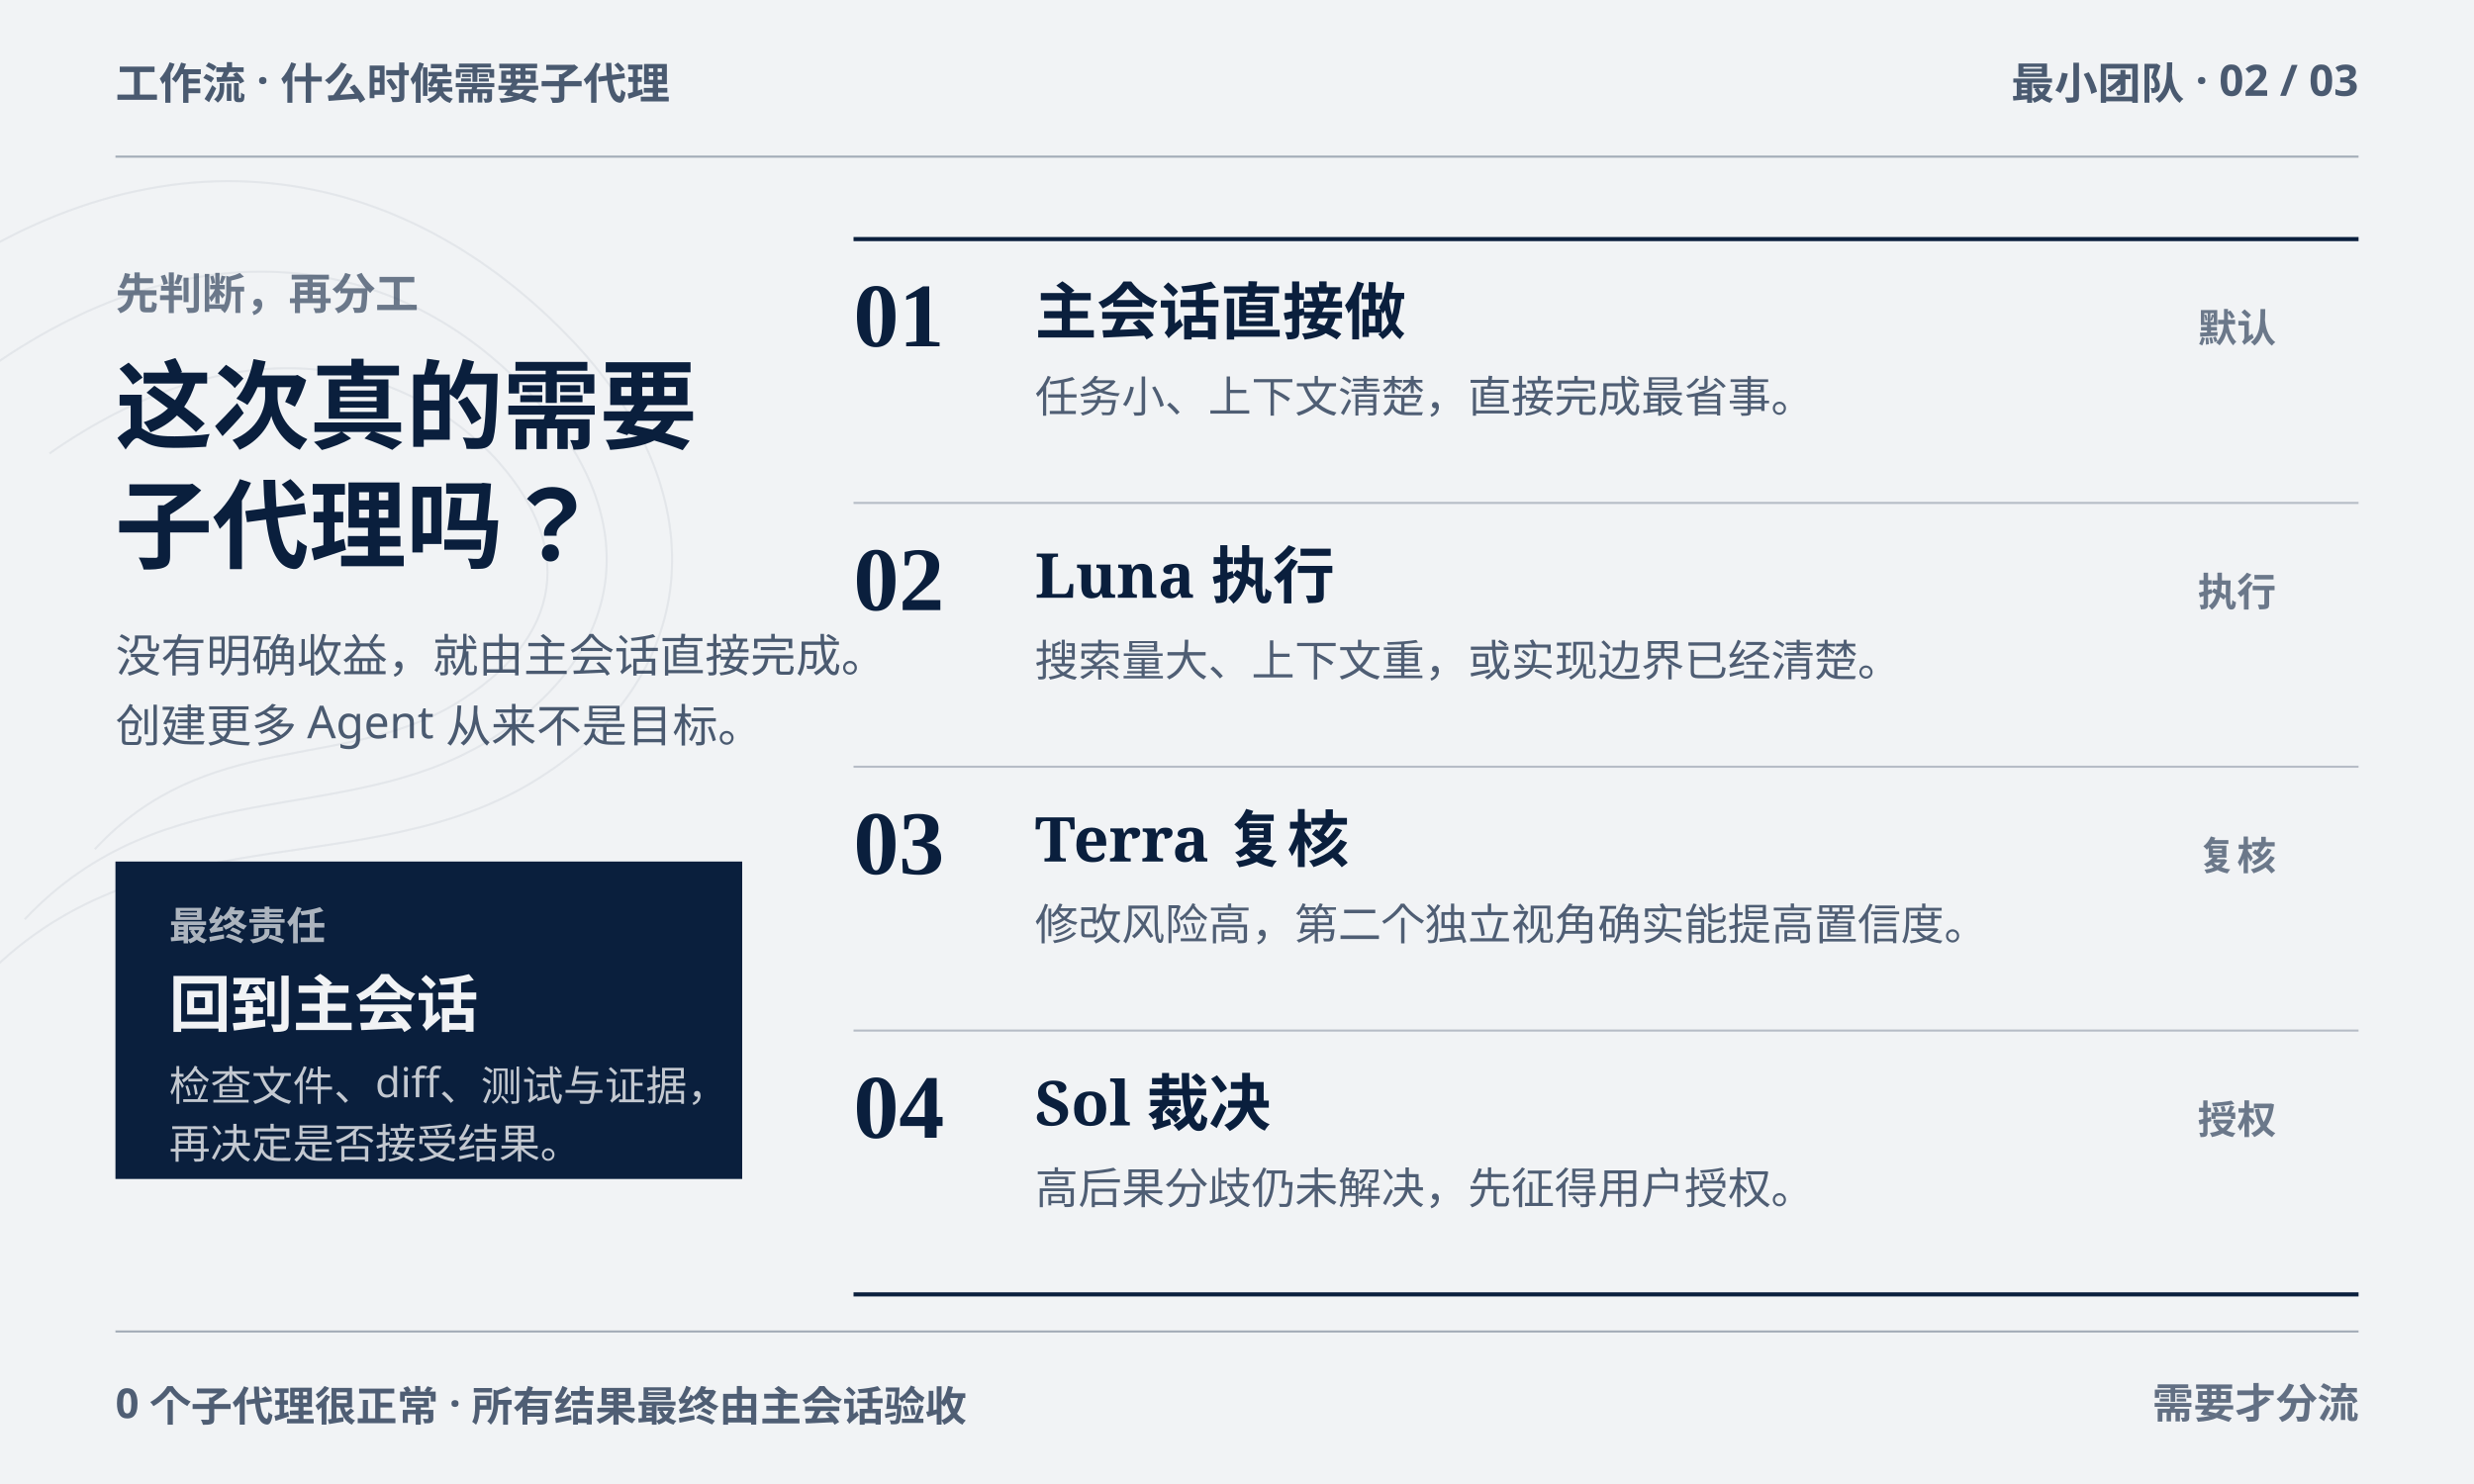
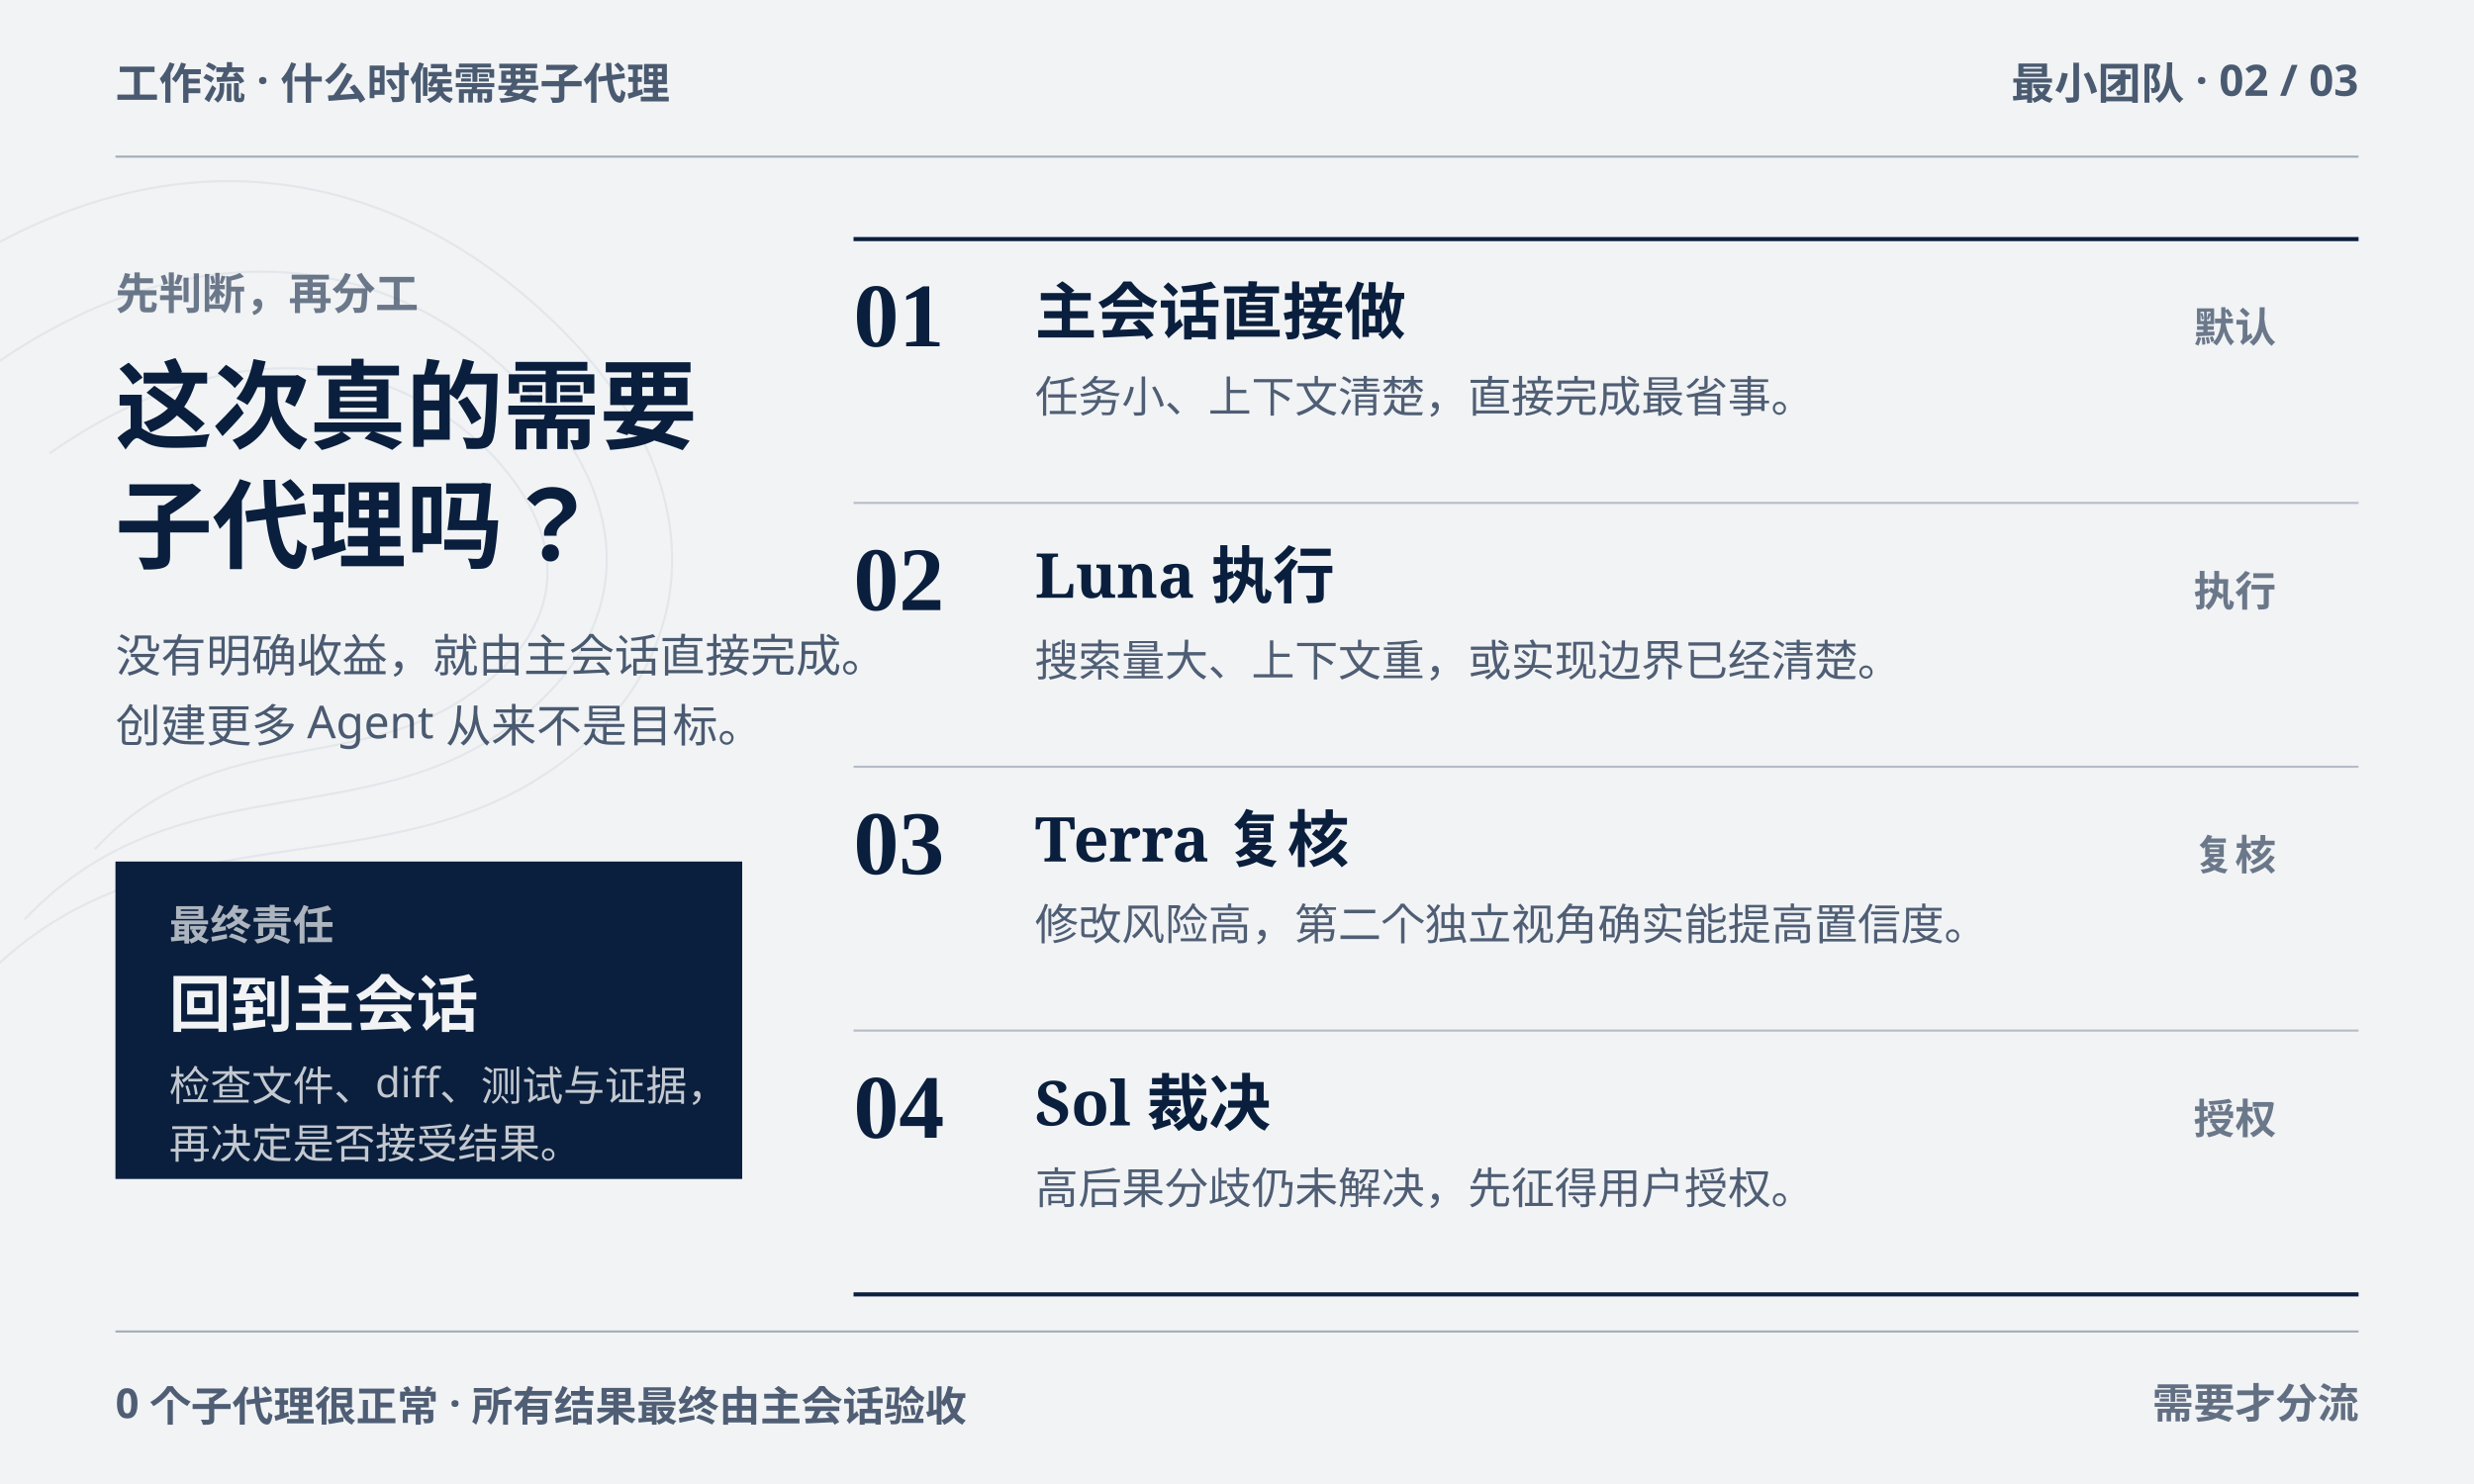
<svg xmlns="http://www.w3.org/2000/svg" width="1200" height="720" viewBox="0 0 1200 720" role="img" aria-labelledby="title desc">
  <rect width="1200" height="720" fill="#f1f3f5" />
  <g fill="none" stroke="#0a1f3d" stroke-width="1" opacity="0.065">
    <path d="M-42 144 C82 52 202 82 282 170 C350 246 338 334 254 382 C168 430 60 392 -18 486" />
    <path d="M-10 182 C94 106 194 122 258 192 C314 252 304 318 236 360 C166 402 80 374 12 446" />
    <path d="M24 220 C110 160 188 170 238 220 C280 264 274 310 220 342 C166 374 100 354 46 412" />
  </g>
  <line x1="56" y1="76" x2="1144" y2="76" stroke="#0a1f3d" stroke-width="1" opacity="0.34" />
  <line x1="56" y1="646" x2="1144" y2="646" stroke="#0a1f3d" stroke-width="1" opacity="0.34" />
  <text x="56" y="48" font-family="Noto Sans SC, PingFang SC, Microsoft YaHei, sans-serif" font-size="21" font-weight="600" fill="#0a1f3d" opacity="0.72">工作流 · 什么时候需要子代理</text>
  <text x="1144" y="48" text-anchor="end" font-family="Noto Sans SC, PingFang SC, Microsoft YaHei, sans-serif" font-size="21" font-weight="600" fill="#0a1f3d" opacity="0.72">最小团队 · 02 / 03</text>
  <text x="56" y="150" font-family="Noto Sans SC, PingFang SC, Microsoft YaHei, sans-serif" font-size="21" font-weight="600" fill="#0a1f3d" opacity="0.58">先判断，再分工</text>
  <text x="56" y="214" font-family="Noto Serif SC, Songti SC, STSong, Georgia, serif" font-size="47" font-weight="700" fill="#0a1f3d">这次真的需要</text>
  <text x="56" y="272" font-family="Noto Serif SC, Songti SC, STSong, Georgia, serif" font-size="47" font-weight="700" fill="#0a1f3d">子代理吗？</text>
  <text x="56" y="326" font-family="Noto Sans SC, PingFang SC, Microsoft YaHei, sans-serif" font-size="22" font-weight="500" fill="#0a1f3d" opacity="0.72">没有明确收益，就由主会话直接完成。</text>
  <text x="56" y="360" font-family="Noto Sans SC, PingFang SC, Microsoft YaHei, sans-serif" font-size="22" font-weight="500" fill="#0a1f3d" opacity="0.72">创建更多 Agent 从来不是目标。</text>
  <rect x="56" y="418" width="304" height="154" fill="#0a1f3d" />
-   <text x="82" y="456" font-family="Noto Sans SC, PingFang SC, Microsoft YaHei, sans-serif" font-size="19" font-weight="600" fill="#f1f3f5" opacity="0.7">最终责任</text>
+   <text x="82" y="456" font-family="Noto Sans SC, PingFang SC, Microsoft YaHei, sans-serif" font-size="20" font-weight="600" fill="#f1f3f5" opacity="0.7">最终责任</text>
  <text x="82" y="498" font-family="Noto Serif SC, Songti SC, STSong, Georgia, serif" font-size="30" font-weight="700" fill="#f1f3f5">回到主会话</text>
  <text x="82" y="534" font-family="Noto Sans SC, PingFang SC, Microsoft YaHei, sans-serif" font-size="20" font-weight="500" fill="#f1f3f5" opacity="0.8">检查文件、diff、测试与证据，</text>
  <text x="82" y="562" font-family="Noto Sans SC, PingFang SC, Microsoft YaHei, sans-serif" font-size="20" font-weight="500" fill="#f1f3f5" opacity="0.8">再决定是否接受结果。</text>
  <g transform="translate(414 116)">
    <line x1="0" y1="0" x2="730" y2="0" stroke="#0a1f3d" stroke-width="2" />
    <line x1="0" y1="128" x2="730" y2="128" stroke="#0a1f3d" stroke-width="1" opacity="0.26" />
    <line x1="0" y1="256" x2="730" y2="256" stroke="#0a1f3d" stroke-width="1" opacity="0.26" />
    <line x1="0" y1="384" x2="730" y2="384" stroke="#0a1f3d" stroke-width="1" opacity="0.26" />
    <line x1="0" y1="512" x2="730" y2="512" stroke="#0a1f3d" stroke-width="2" />
    <text x="0" y="52" font-family="Playfair Display, Georgia, Times New Roman, serif" font-size="44" font-weight="700" fill="#0a1f3d">01</text>
    <text x="88" y="46" font-family="Noto Serif SC, Songti SC, STSong, Georgia, serif" font-size="30" font-weight="700" fill="#0a1f3d">主会话直接做</text>
    <text x="88" y="84" font-family="Noto Sans SC, PingFang SC, Microsoft YaHei, sans-serif" font-size="21" font-weight="500" fill="#0a1f3d" opacity="0.7">任务小、上下文清楚，直接完成最省事。</text>
-     <text x="690" y="50" text-anchor="end" font-family="Noto Sans SC, PingFang SC, Microsoft YaHei, sans-serif" font-size="19" font-weight="600" fill="#0a1f3d" opacity="0.58">默认</text>
+     <text x="690" y="50" text-anchor="end" font-family="Noto Sans SC, PingFang SC, Microsoft YaHei, sans-serif" font-size="20" font-weight="600" fill="#0a1f3d" opacity="0.58">默认</text>
    <text x="0" y="180" font-family="Playfair Display, Georgia, Times New Roman, serif" font-size="44" font-weight="700" fill="#0a1f3d">02</text>
    <text x="88" y="174" font-family="Noto Serif SC, Songti SC, STSong, Georgia, serif" font-size="30" font-weight="700" fill="#0a1f3d">Luna 执行</text>
    <text x="88" y="212" font-family="Noto Sans SC, PingFang SC, Microsoft YaHei, sans-serif" font-size="21" font-weight="500" fill="#0a1f3d" opacity="0.7">搜索量大、上下文重，或实现边界已经清楚。</text>
-     <text x="690" y="178" text-anchor="end" font-family="Noto Sans SC, PingFang SC, Microsoft YaHei, sans-serif" font-size="19" font-weight="600" fill="#0a1f3d" opacity="0.58">执行</text>
+     <text x="690" y="178" text-anchor="end" font-family="Noto Sans SC, PingFang SC, Microsoft YaHei, sans-serif" font-size="20" font-weight="600" fill="#0a1f3d" opacity="0.58">执行</text>
    <text x="0" y="308" font-family="Playfair Display, Georgia, Times New Roman, serif" font-size="44" font-weight="700" fill="#0a1f3d">03</text>
    <text x="88" y="302" font-family="Noto Serif SC, Songti SC, STSong, Georgia, serif" font-size="30" font-weight="700" fill="#0a1f3d">Terra 复核</text>
    <text x="88" y="340" font-family="Noto Sans SC, PingFang SC, Microsoft YaHei, sans-serif" font-size="21" font-weight="500" fill="#0a1f3d" opacity="0.7">修改风险高，第二个独立视角确实能提高置信度。</text>
-     <text x="690" y="306" text-anchor="end" font-family="Noto Sans SC, PingFang SC, Microsoft YaHei, sans-serif" font-size="19" font-weight="600" fill="#0a1f3d" opacity="0.58">复核</text>
+     <text x="690" y="306" text-anchor="end" font-family="Noto Sans SC, PingFang SC, Microsoft YaHei, sans-serif" font-size="20" font-weight="600" fill="#0a1f3d" opacity="0.58">复核</text>
    <text x="0" y="436" font-family="Playfair Display, Georgia, Times New Roman, serif" font-size="44" font-weight="700" fill="#0a1f3d">04</text>
    <text x="88" y="430" font-family="Noto Serif SC, Songti SC, STSong, Georgia, serif" font-size="30" font-weight="700" fill="#0a1f3d">Sol 裁决</text>
    <text x="88" y="468" font-family="Noto Sans SC, PingFang SC, Microsoft YaHei, sans-serif" font-size="21" font-weight="500" fill="#0a1f3d" opacity="0.7">高后果分歧仍未解决，先征得用户授权。</text>
-     <text x="690" y="434" text-anchor="end" font-family="Noto Sans SC, PingFang SC, Microsoft YaHei, sans-serif" font-size="19" font-weight="600" fill="#0a1f3d" opacity="0.58">授权</text>
+     <text x="690" y="434" text-anchor="end" font-family="Noto Sans SC, PingFang SC, Microsoft YaHei, sans-serif" font-size="20" font-weight="600" fill="#0a1f3d" opacity="0.58">授权</text>
  </g>
  <text x="56" y="688" font-family="Noto Sans SC, PingFang SC, Microsoft YaHei, sans-serif" font-size="20" font-weight="600" fill="#0a1f3d" opacity="0.7">0 个子代理很正常 · 所有结果最终由主会话验收</text>
  <text x="1144" y="688" text-anchor="end" font-family="Noto Sans SC, PingFang SC, Microsoft YaHei, sans-serif" font-size="20" font-weight="600" fill="#0a1f3d" opacity="0.62">需要才分流</text>
</svg>
